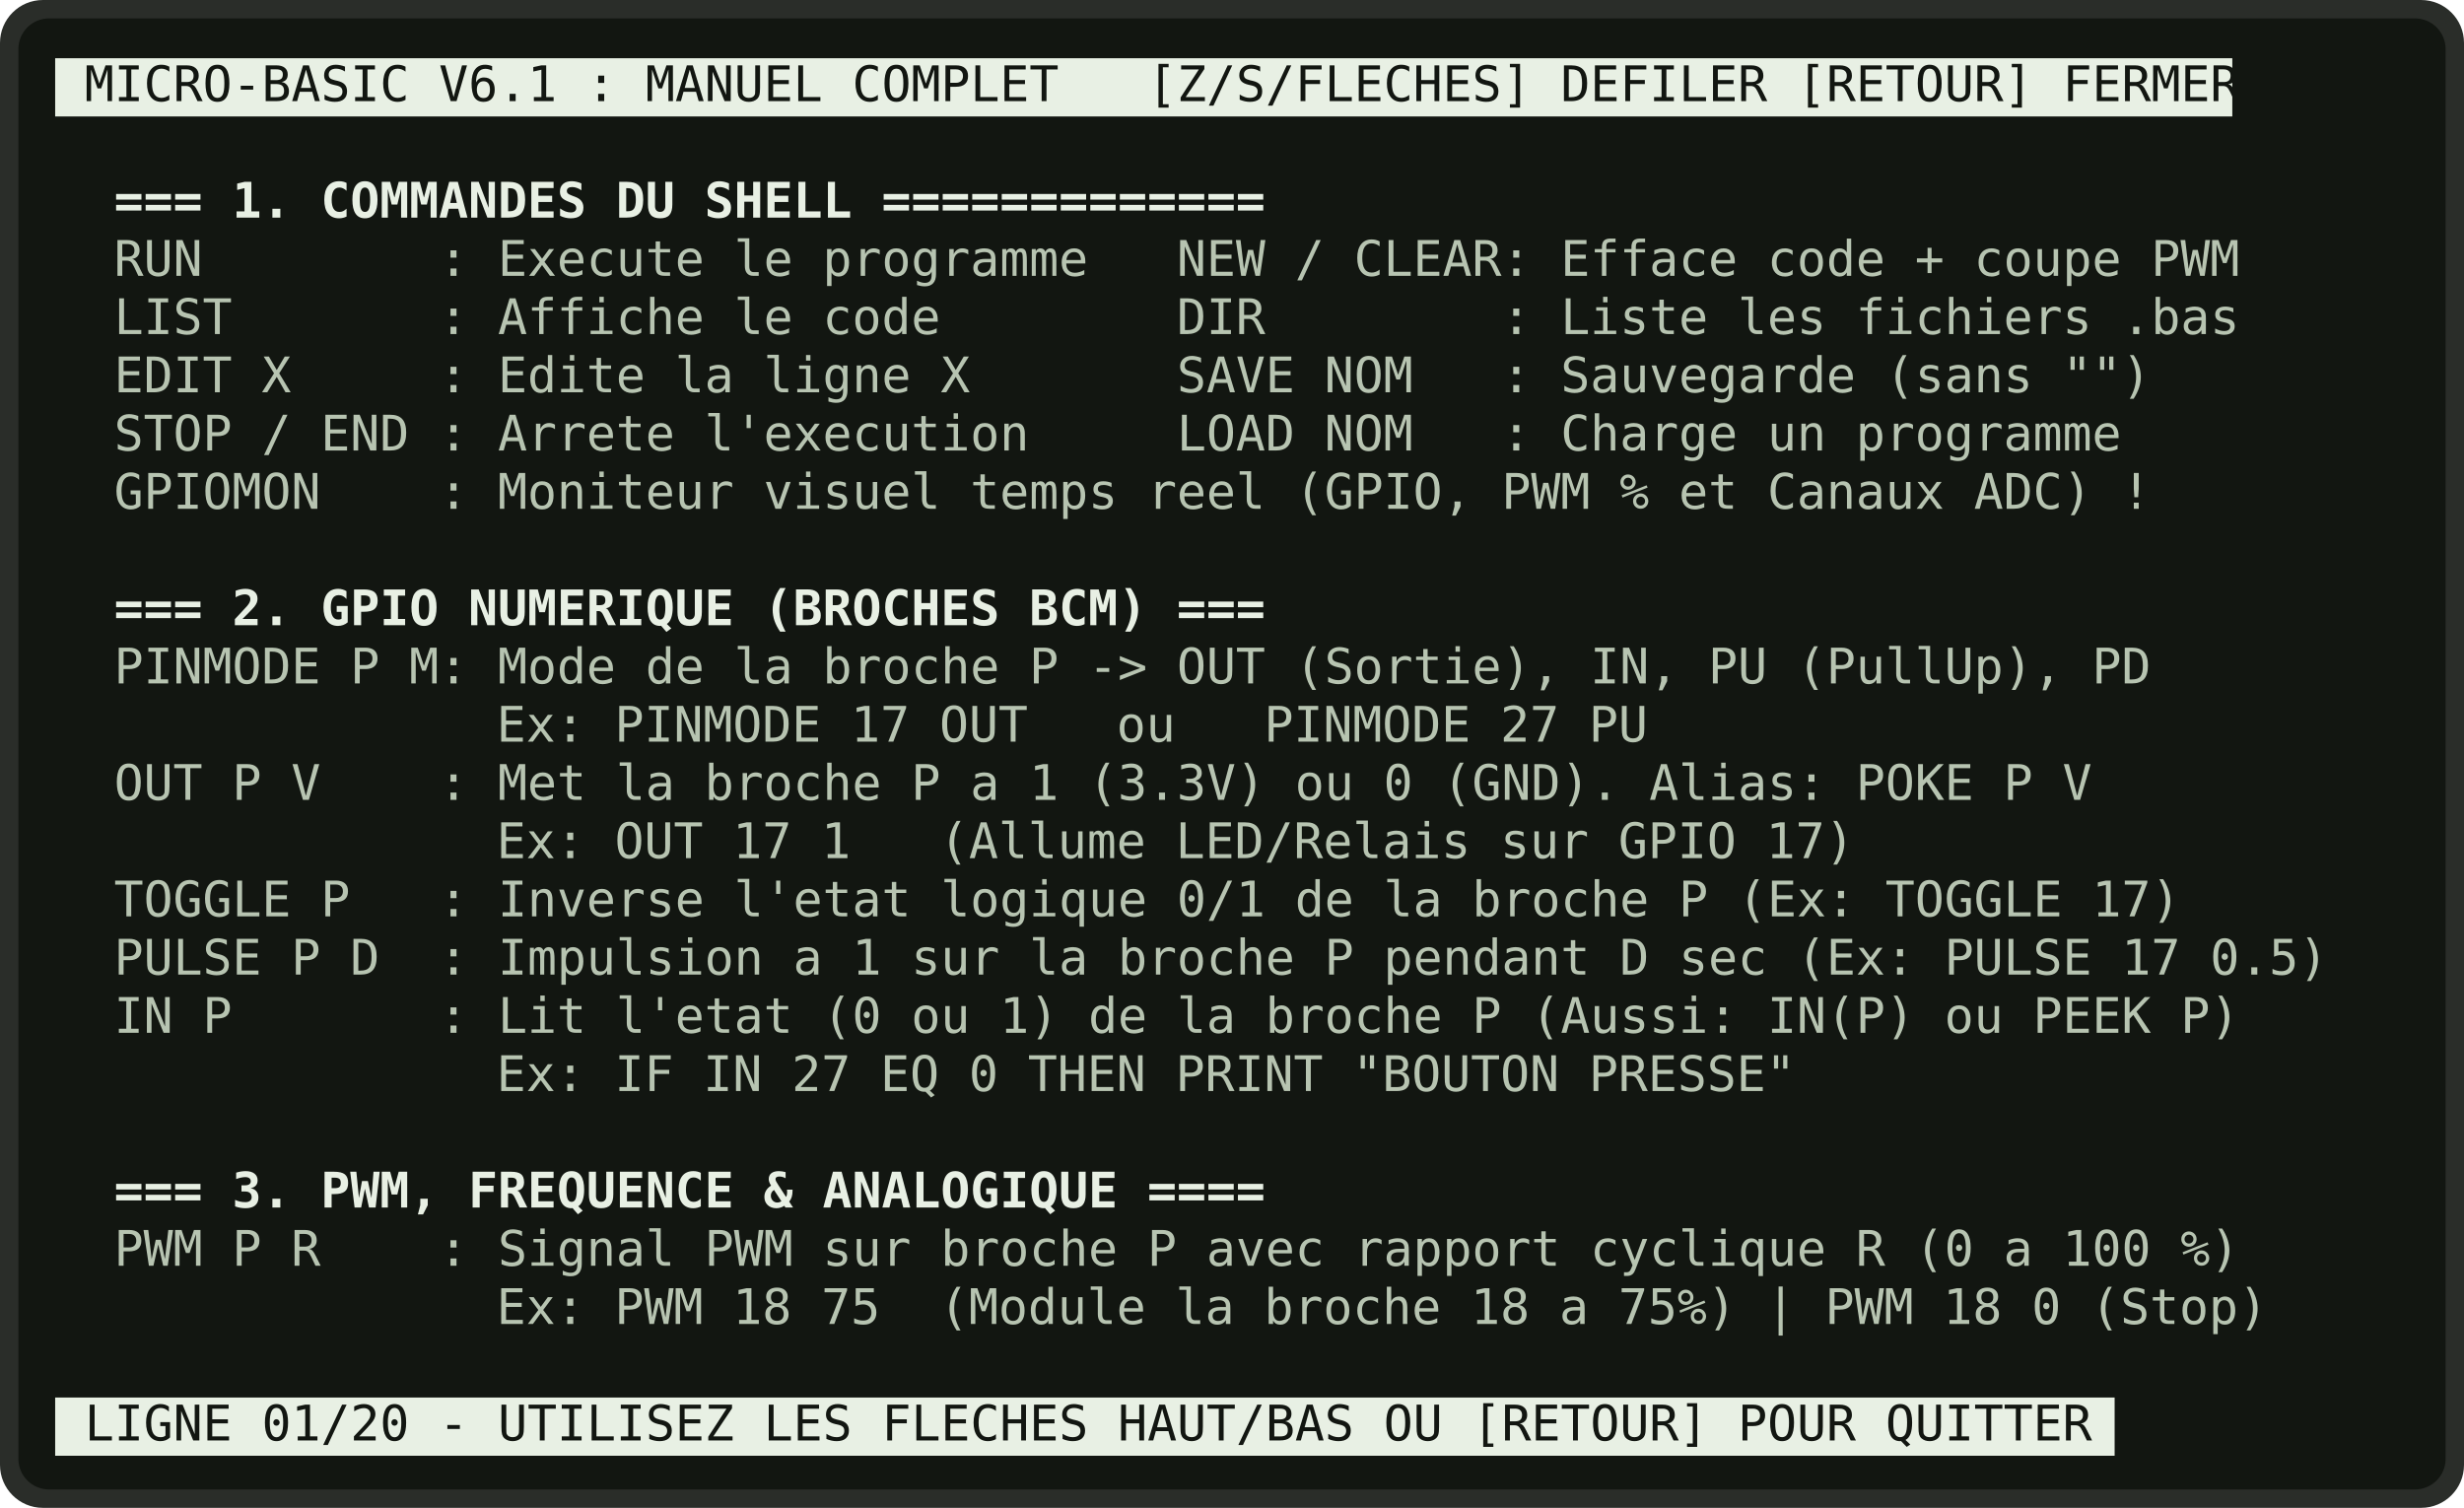
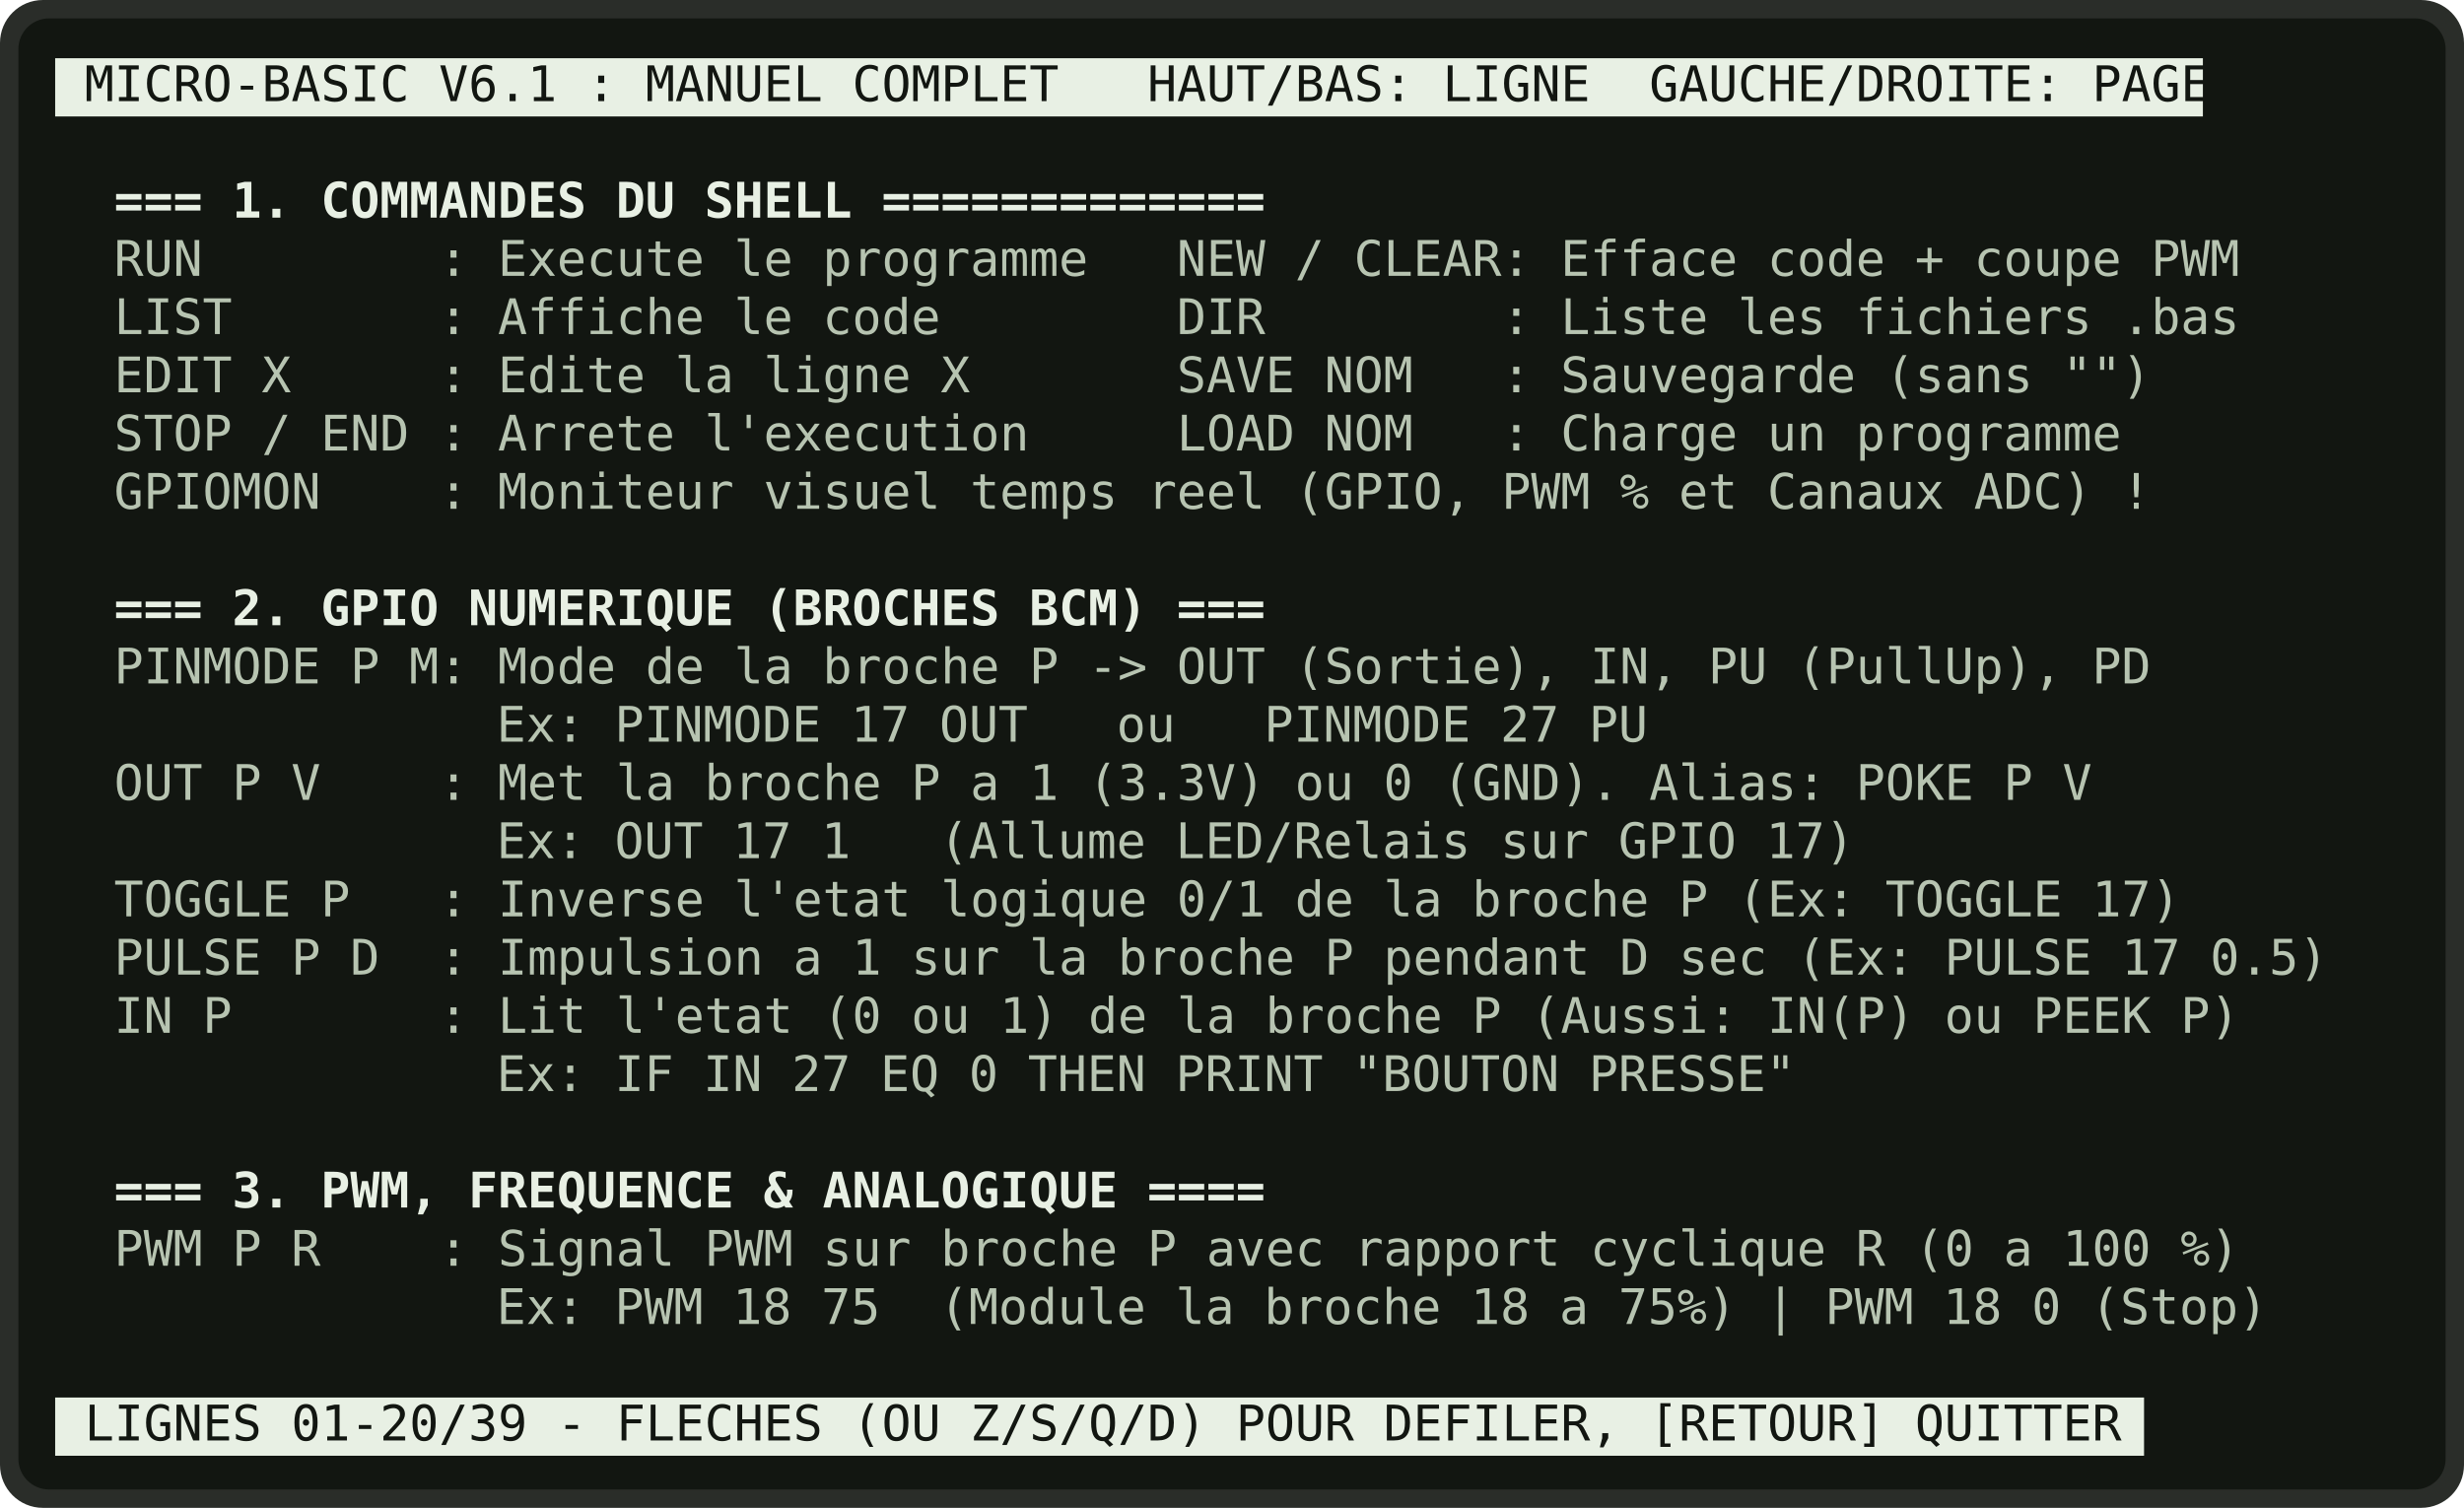
<svg xmlns="http://www.w3.org/2000/svg" viewBox="0 0 804 492" width="804" height="492" role="img" aria-label="MICRO-BASIC - aide en ligne">
  <rect x="0" y="0" width="804" height="492" rx="14" fill="rgb(42,45,41)" />
  <rect x="6" y="6" width="792" height="480" rx="10" fill="rgb(18,22,17)" />
  <g font-family="'DejaVu Sans Mono','Consolas','Courier New',monospace" font-size="16" xml:space="preserve">
-     <rect x="18.0" y="19.0" width="710.4" height="19.0" fill="rgb(232,240,228)" />
-     <text x="27.6" y="33.0" fill="rgb(18,22,17)" textLength="700.8" lengthAdjust="spacingAndGlyphs">MICRO-BASIC V6.1 : MANUEL COMPLET   [Z/S/FLECHES] DEFILER [RETOUR] FERMER</text>
+     <rect x="18.0" y="19.0" width="700.8" height="19.0" fill="rgb(232,240,228)" />
+     <text x="27.6" y="33.0" fill="rgb(18,22,17)" textLength="691.2" lengthAdjust="spacingAndGlyphs">MICRO-BASIC V6.1 : MANUEL COMPLET   HAUT/BAS: LIGNE  GAUCHE/DROITE: PAGE</text>
    <text x="37.2" y="71.0" fill="rgb(232,240,228)" font-weight="bold" textLength="374.4" lengthAdjust="spacingAndGlyphs">=== 1. COMMANDES DU SHELL =============</text>
    <text x="37.2" y="90.0" fill="rgb(183,196,177)" textLength="691.2" lengthAdjust="spacingAndGlyphs">RUN        : Execute le programme   NEW / CLEAR: Efface code + coupe PWM</text>
    <text x="37.2" y="109.0" fill="rgb(183,196,177)" textLength="691.2" lengthAdjust="spacingAndGlyphs">LIST       : Affiche le code        DIR        : Liste les fichiers .bas</text>
    <text x="37.2" y="128.0" fill="rgb(183,196,177)" textLength="662.4" lengthAdjust="spacingAndGlyphs">EDIT X     : Edite la ligne X       SAVE NOM   : Sauvegarde (sans "")</text>
    <text x="37.2" y="147.0" fill="rgb(183,196,177)" textLength="652.8" lengthAdjust="spacingAndGlyphs">STOP / END : Arrete l'execution     LOAD NOM   : Charge un programme</text>
    <text x="37.2" y="166.0" fill="rgb(183,196,177)" textLength="662.4" lengthAdjust="spacingAndGlyphs">GPIOMON    : Moniteur visuel temps reel (GPIO, PWM % et Canaux ADC) !</text>
    <text x="37.2" y="204.0" fill="rgb(232,240,228)" font-weight="bold" textLength="374.4" lengthAdjust="spacingAndGlyphs">=== 2. GPIO NUMERIQUE (BROCHES BCM) ===</text>
    <text x="37.2" y="223.0" fill="rgb(183,196,177)" textLength="662.4" lengthAdjust="spacingAndGlyphs">PINMODE P M: Mode de la broche P -&gt; OUT (Sortie), IN, PU (PullUp), PD</text>
    <text x="162.0" y="242.0" fill="rgb(183,196,177)" textLength="374.4" lengthAdjust="spacingAndGlyphs">Ex: PINMODE 17 OUT   ou   PINMODE 27 PU</text>
    <text x="37.2" y="261.0" fill="rgb(183,196,177)" textLength="643.2" lengthAdjust="spacingAndGlyphs">OUT P V    : Met la broche P a 1 (3.3V) ou 0 (GND). Alias: POKE P V</text>
    <text x="162.0" y="280.0" fill="rgb(183,196,177)" textLength="441.6" lengthAdjust="spacingAndGlyphs">Ex: OUT 17 1   (Allume LED/Relais sur GPIO 17)</text>
    <text x="37.2" y="299.0" fill="rgb(183,196,177)" textLength="672.0" lengthAdjust="spacingAndGlyphs">TOGGLE P   : Inverse l'etat logique 0/1 de la broche P (Ex: TOGGLE 17)</text>
    <text x="37.2" y="318.0" fill="rgb(183,196,177)" textLength="720.0" lengthAdjust="spacingAndGlyphs">PULSE P D  : Impulsion a 1 sur la broche P pendant D sec (Ex: PULSE 17 0.5)</text>
    <text x="37.2" y="337.0" fill="rgb(183,196,177)" textLength="691.2" lengthAdjust="spacingAndGlyphs">IN P       : Lit l'etat (0 ou 1) de la broche P (Aussi: IN(P) ou PEEK P)</text>
    <text x="162.0" y="356.0" fill="rgb(183,196,177)" textLength="422.4" lengthAdjust="spacingAndGlyphs">Ex: IF IN 27 EQ 0 THEN PRINT "BOUTON PRESSE"</text>
    <text x="37.2" y="394.0" fill="rgb(232,240,228)" font-weight="bold" textLength="374.4" lengthAdjust="spacingAndGlyphs">=== 3. PWM, FREQUENCE &amp; ANALOGIQUE ====</text>
    <text x="37.2" y="413.0" fill="rgb(183,196,177)" textLength="691.2" lengthAdjust="spacingAndGlyphs">PWM P R    : Signal PWM sur broche P avec rapport cyclique R (0 a 100 %)</text>
    <text x="162.0" y="432.0" fill="rgb(183,196,177)" textLength="576.0" lengthAdjust="spacingAndGlyphs">Ex: PWM 18 75  (Module la broche 18 a 75%) | PWM 18 0 (Stop)</text>
-     <rect x="18.0" y="456.0" width="672.0" height="19.0" fill="rgb(232,240,228)" />
-     <text x="27.6" y="470.0" fill="rgb(18,22,17)" textLength="652.8" lengthAdjust="spacingAndGlyphs">LIGNE 01/20 - UTILISEZ LES FLECHES HAUT/BAS OU [RETOUR] POUR QUITTER</text>
+     <rect x="18.0" y="456.0" width="681.6" height="19.0" fill="rgb(232,240,228)" />
+     <text x="27.6" y="470.0" fill="rgb(18,22,17)" textLength="662.4" lengthAdjust="spacingAndGlyphs">LIGNES 01-20/39 - FLECHES (OU Z/S/Q/D) POUR DEFILER, [RETOUR] QUITTER</text>
  </g>
</svg>
